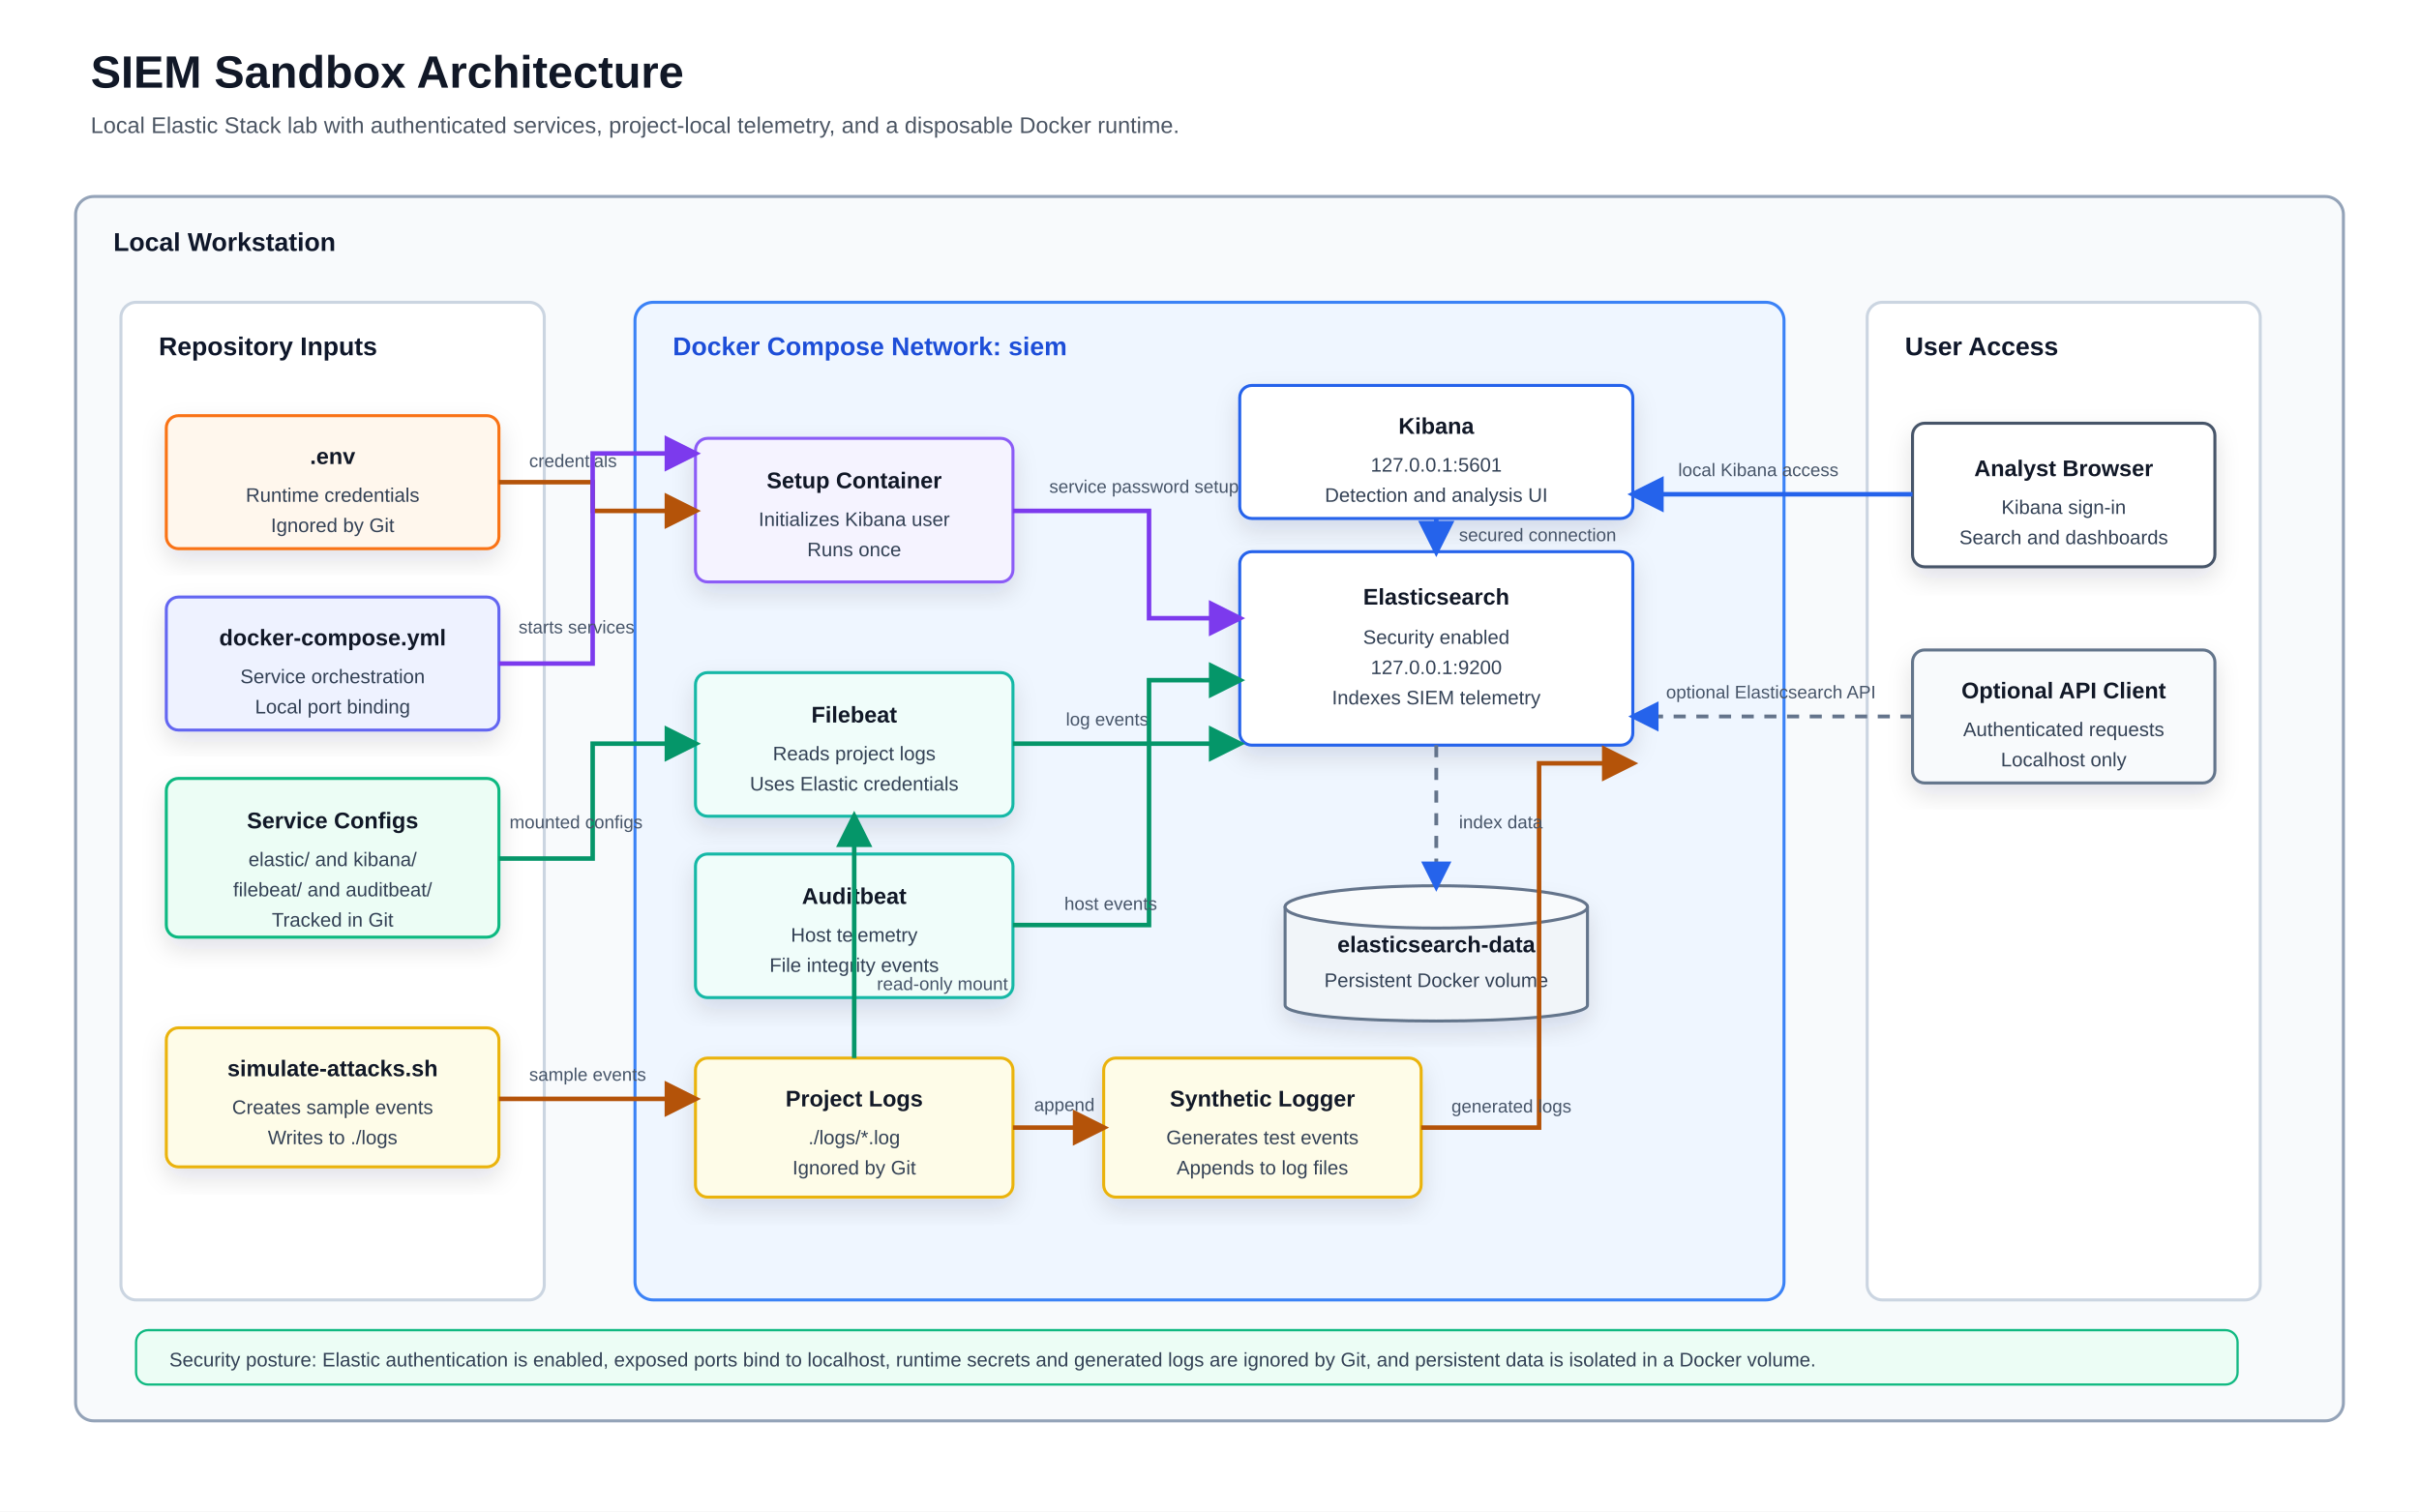
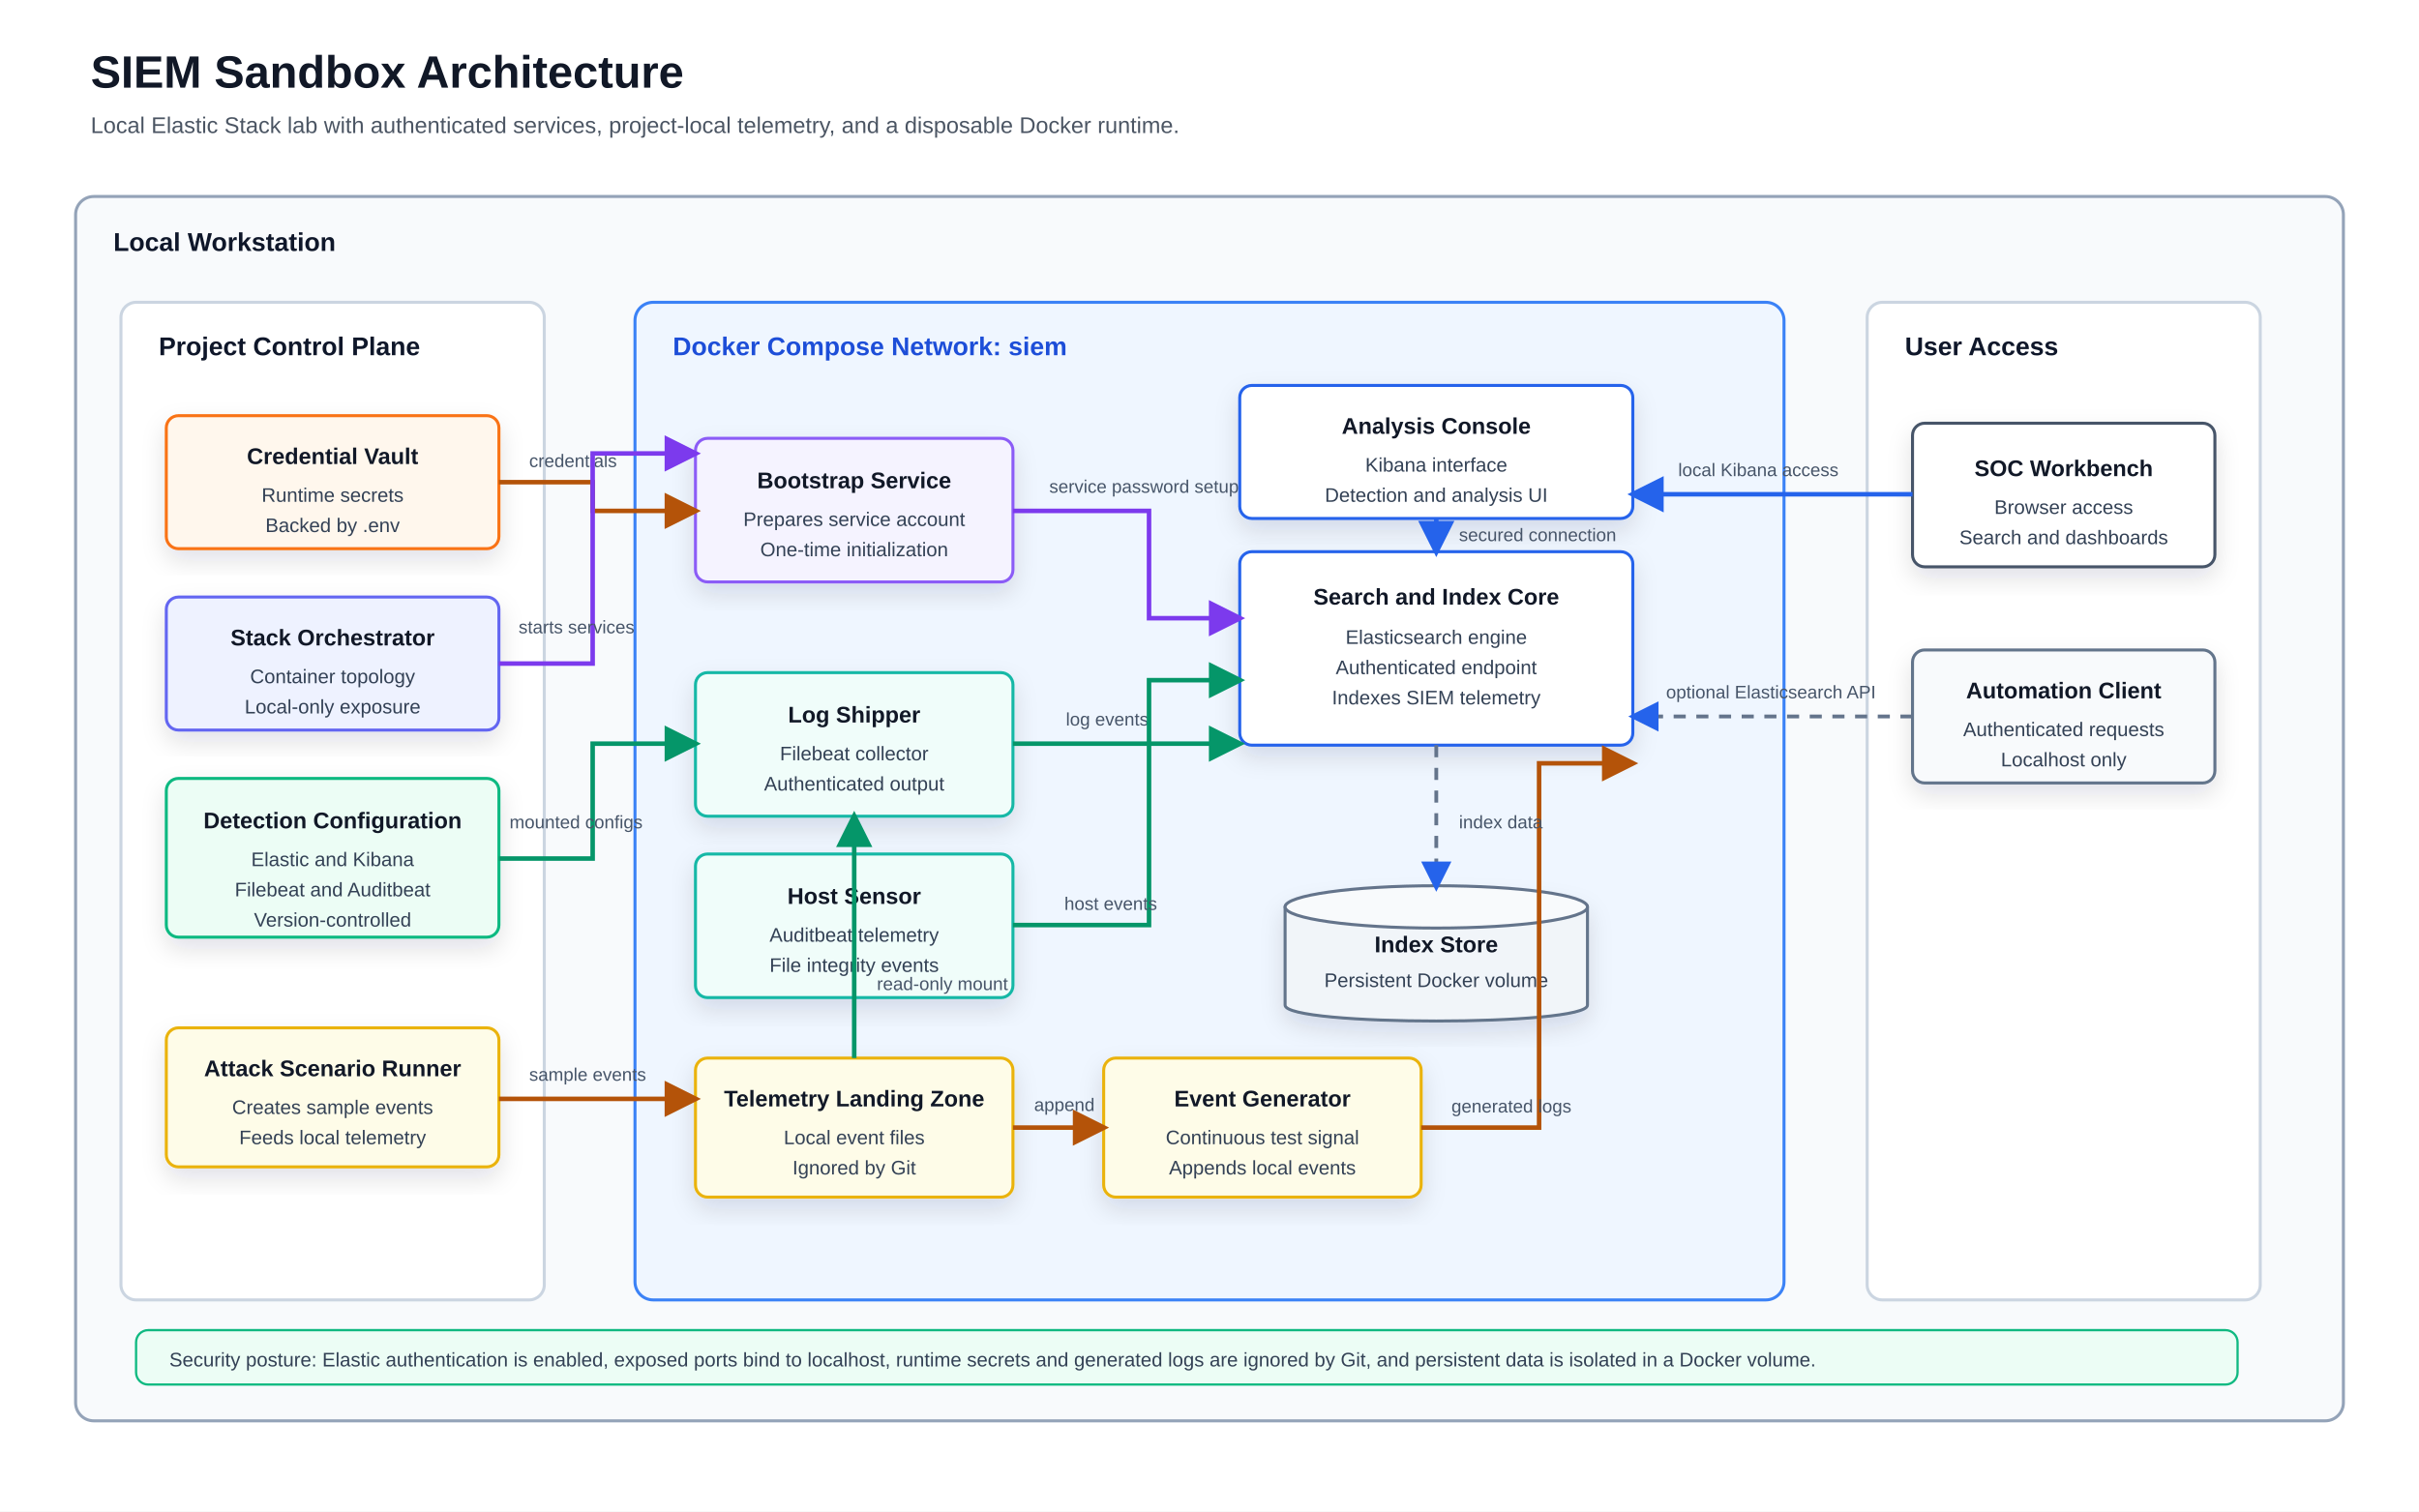
<svg xmlns="http://www.w3.org/2000/svg" width="1600" height="1000" viewBox="0 0 1600 1000" role="img" aria-labelledby="title desc">
  <defs>
    <marker id="arrow-blue" viewBox="0 0 10 10" refX="8.5" refY="5" markerWidth="8" markerHeight="8" orient="auto">
      <path d="M 0 0 L 10 5 L 0 10 z" fill="#2563eb" />
    </marker>
    <marker id="arrow-green" viewBox="0 0 10 10" refX="8.5" refY="5" markerWidth="8" markerHeight="8" orient="auto">
      <path d="M 0 0 L 10 5 L 0 10 z" fill="#059669" />
    </marker>
    <marker id="arrow-amber" viewBox="0 0 10 10" refX="8.5" refY="5" markerWidth="8" markerHeight="8" orient="auto">
      <path d="M 0 0 L 10 5 L 0 10 z" fill="#b45309" />
    </marker>
    <marker id="arrow-violet" viewBox="0 0 10 10" refX="8.5" refY="5" markerWidth="8" markerHeight="8" orient="auto">
      <path d="M 0 0 L 10 5 L 0 10 z" fill="#7c3aed" />
    </marker>
    <filter id="shadow" x="-20%" y="-20%" width="140%" height="140%">
      <feDropShadow dx="0" dy="7" stdDeviation="8" flood-color="#0f172a" flood-opacity="0.12" />
    </filter>
    <style>
      .page-title { font: 700 30px Arial, sans-serif; fill: #111827; }
      .subtitle { font: 400 15px Arial, sans-serif; fill: #4b5563; }
      .section-title { font: 700 17px Arial, sans-serif; fill: #0f172a; }
      .docker-title { font: 700 17px Arial, sans-serif; fill: #1d4ed8; }
      .card-title { font: 700 15px Arial, sans-serif; fill: #111827; }
      .card-text { font: 400 13px Arial, sans-serif; fill: #334155; }
      .label { font: 400 12px Arial, sans-serif; fill: #475569; }
      .flow-blue { fill: none; stroke: #2563eb; stroke-width: 3; marker-end: url(#arrow-blue); }
      .flow-green { fill: none; stroke: #059669; stroke-width: 3; marker-end: url(#arrow-green); }
      .flow-amber { fill: none; stroke: #b45309; stroke-width: 3; marker-end: url(#arrow-amber); }
      .flow-violet { fill: none; stroke: #7c3aed; stroke-width: 3; marker-end: url(#arrow-violet); }
      .flow-muted { fill: none; stroke: #64748b; stroke-width: 2.5; stroke-dasharray: 8 7; marker-end: url(#arrow-blue); }
    </style>
  </defs>
  <rect width="1600" height="1000" fill="#ffffff" />
  <text x="60" y="58" class="page-title">SIEM Sandbox Architecture</text>
  <text x="60" y="88" class="subtitle">Local Elastic Stack lab with authenticated services, project-local telemetry, and a disposable Docker runtime.</text>
  <rect x="50" y="130" width="1500" height="810" rx="12" fill="#f8fafc" stroke="#94a3b8" stroke-width="2" />
  <text x="75" y="166" class="section-title">Local Workstation</text>
  <rect x="80" y="200" width="280" height="660" rx="10" fill="#ffffff" stroke="#cbd5e1" stroke-width="2" />
-   <text x="105" y="235" class="section-title">Repository Inputs</text>
+   <text x="105" y="235" class="section-title">Project Control Plane</text>
  <rect x="420" y="200" width="760" height="660" rx="12" fill="#eff6ff" stroke="#3b82f6" stroke-width="2" />
  <text x="445" y="235" class="docker-title">Docker Compose Network: siem</text>
  <rect x="1235" y="200" width="260" height="660" rx="10" fill="#ffffff" stroke="#cbd5e1" stroke-width="2" />
  <text x="1260" y="235" class="section-title">User Access</text>
  <g id="env">
    <rect x="110" y="275" width="220" height="88" rx="8" fill="#fff7ed" stroke="#f97316" stroke-width="2" filter="url(#shadow)" />
-     <text x="220" y="307" text-anchor="middle" class="card-title">.env</text>
-     <text x="220" y="332" text-anchor="middle" class="card-text">Runtime credentials</text>
-     <text x="220" y="352" text-anchor="middle" class="card-text">Ignored by Git</text>
+     <text x="220" y="307" text-anchor="middle" class="card-title">Credential Vault</text>
+     <text x="220" y="332" text-anchor="middle" class="card-text">Runtime secrets</text>
+     <text x="220" y="352" text-anchor="middle" class="card-text">Backed by .env</text>
  </g>
  <g id="compose">
    <rect x="110" y="395" width="220" height="88" rx="8" fill="#eef2ff" stroke="#6366f1" stroke-width="2" filter="url(#shadow)" />
-     <text x="220" y="427" text-anchor="middle" class="card-title">docker-compose.yml</text>
-     <text x="220" y="452" text-anchor="middle" class="card-text">Service orchestration</text>
-     <text x="220" y="472" text-anchor="middle" class="card-text">Local port binding</text>
+     <text x="220" y="427" text-anchor="middle" class="card-title">Stack Orchestrator</text>
+     <text x="220" y="452" text-anchor="middle" class="card-text">Container topology</text>
+     <text x="220" y="472" text-anchor="middle" class="card-text">Local-only exposure</text>
  </g>
  <g id="configs">
    <rect x="110" y="515" width="220" height="105" rx="8" fill="#ecfdf5" stroke="#10b981" stroke-width="2" filter="url(#shadow)" />
-     <text x="220" y="548" text-anchor="middle" class="card-title">Service Configs</text>
-     <text x="220" y="573" text-anchor="middle" class="card-text">elastic/ and kibana/</text>
-     <text x="220" y="593" text-anchor="middle" class="card-text">filebeat/ and auditbeat/</text>
-     <text x="220" y="613" text-anchor="middle" class="card-text">Tracked in Git</text>
+     <text x="220" y="548" text-anchor="middle" class="card-title">Detection Configuration</text>
+     <text x="220" y="573" text-anchor="middle" class="card-text">Elastic and Kibana</text>
+     <text x="220" y="593" text-anchor="middle" class="card-text">Filebeat and Auditbeat</text>
+     <text x="220" y="613" text-anchor="middle" class="card-text">Version-controlled</text>
  </g>
  <g id="script">
    <rect x="110" y="680" width="220" height="92" rx="8" fill="#fefce8" stroke="#eab308" stroke-width="2" filter="url(#shadow)" />
-     <text x="220" y="712" text-anchor="middle" class="card-title">simulate-attacks.sh</text>
+     <text x="220" y="712" text-anchor="middle" class="card-title">Attack Scenario Runner</text>
    <text x="220" y="737" text-anchor="middle" class="card-text">Creates sample events</text>
-     <text x="220" y="757" text-anchor="middle" class="card-text">Writes to ./logs</text>
+     <text x="220" y="757" text-anchor="middle" class="card-text">Feeds local telemetry</text>
  </g>
  <g id="logs">
    <rect x="460" y="700" width="210" height="92" rx="8" fill="#fefce8" stroke="#eab308" stroke-width="2" filter="url(#shadow)" />
-     <text x="565" y="732" text-anchor="middle" class="card-title">Project Logs</text>
-     <text x="565" y="757" text-anchor="middle" class="card-text">./logs/*.log</text>
+     <text x="565" y="732" text-anchor="middle" class="card-title">Telemetry Landing Zone</text>
+     <text x="565" y="757" text-anchor="middle" class="card-text">Local event files</text>
    <text x="565" y="777" text-anchor="middle" class="card-text">Ignored by Git</text>
  </g>
  <g id="setup">
    <rect x="460" y="290" width="210" height="95" rx="8" fill="#f5f3ff" stroke="#8b5cf6" stroke-width="2" filter="url(#shadow)" />
-     <text x="565" y="323" text-anchor="middle" class="card-title">Setup Container</text>
-     <text x="565" y="348" text-anchor="middle" class="card-text">Initializes Kibana user</text>
-     <text x="565" y="368" text-anchor="middle" class="card-text">Runs once</text>
+     <text x="565" y="323" text-anchor="middle" class="card-title">Bootstrap Service</text>
+     <text x="565" y="348" text-anchor="middle" class="card-text">Prepares service account</text>
+     <text x="565" y="368" text-anchor="middle" class="card-text">One-time initialization</text>
  </g>
  <g id="filebeat">
    <rect x="460" y="445" width="210" height="95" rx="8" fill="#f0fdfa" stroke="#14b8a6" stroke-width="2" filter="url(#shadow)" />
-     <text x="565" y="478" text-anchor="middle" class="card-title">Filebeat</text>
-     <text x="565" y="503" text-anchor="middle" class="card-text">Reads project logs</text>
-     <text x="565" y="523" text-anchor="middle" class="card-text">Uses Elastic credentials</text>
+     <text x="565" y="478" text-anchor="middle" class="card-title">Log Shipper</text>
+     <text x="565" y="503" text-anchor="middle" class="card-text">Filebeat collector</text>
+     <text x="565" y="523" text-anchor="middle" class="card-text">Authenticated output</text>
  </g>
  <g id="auditbeat">
    <rect x="460" y="565" width="210" height="95" rx="8" fill="#f0fdfa" stroke="#14b8a6" stroke-width="2" filter="url(#shadow)" />
-     <text x="565" y="598" text-anchor="middle" class="card-title">Auditbeat</text>
-     <text x="565" y="623" text-anchor="middle" class="card-text">Host telemetry</text>
+     <text x="565" y="598" text-anchor="middle" class="card-title">Host Sensor</text>
+     <text x="565" y="623" text-anchor="middle" class="card-text">Auditbeat telemetry</text>
    <text x="565" y="643" text-anchor="middle" class="card-text">File integrity events</text>
  </g>
  <g id="fakeLogger">
    <rect x="730" y="700" width="210" height="92" rx="8" fill="#fefce8" stroke="#eab308" stroke-width="2" filter="url(#shadow)" />
-     <text x="835" y="732" text-anchor="middle" class="card-title">Synthetic Logger</text>
-     <text x="835" y="757" text-anchor="middle" class="card-text">Generates test events</text>
-     <text x="835" y="777" text-anchor="middle" class="card-text">Appends to log files</text>
+     <text x="835" y="732" text-anchor="middle" class="card-title">Event Generator</text>
+     <text x="835" y="757" text-anchor="middle" class="card-text">Continuous test signal</text>
+     <text x="835" y="777" text-anchor="middle" class="card-text">Appends local events</text>
  </g>
  <g id="elasticsearch">
    <rect x="820" y="365" width="260" height="128" rx="8" fill="#ffffff" stroke="#2563eb" stroke-width="2" filter="url(#shadow)" />
-     <text x="950" y="400" text-anchor="middle" class="card-title">Elasticsearch</text>
-     <text x="950" y="426" text-anchor="middle" class="card-text">Security enabled</text>
-     <text x="950" y="446" text-anchor="middle" class="card-text">127.0.0.1:9200</text>
+     <text x="950" y="400" text-anchor="middle" class="card-title">Search and Index Core</text>
+     <text x="950" y="426" text-anchor="middle" class="card-text">Elasticsearch engine</text>
+     <text x="950" y="446" text-anchor="middle" class="card-text">Authenticated endpoint</text>
    <text x="950" y="466" text-anchor="middle" class="card-text">Indexes SIEM telemetry</text>
  </g>
  <g id="kibana">
    <rect x="820" y="255" width="260" height="88" rx="8" fill="#ffffff" stroke="#2563eb" stroke-width="2" filter="url(#shadow)" />
-     <text x="950" y="287" text-anchor="middle" class="card-title">Kibana</text>
-     <text x="950" y="312" text-anchor="middle" class="card-text">127.0.0.1:5601</text>
+     <text x="950" y="287" text-anchor="middle" class="card-title">Analysis Console</text>
+     <text x="950" y="312" text-anchor="middle" class="card-text">Kibana interface</text>
    <text x="950" y="332" text-anchor="middle" class="card-text">Detection and analysis UI</text>
  </g>
  <g id="volume">
    <path d="M 850 600 C 850 586 1050 586 1050 600 L 1050 665 C 1050 679 850 679 850 665 Z" fill="#f1f5f9" stroke="#64748b" stroke-width="2" filter="url(#shadow)" />
    <ellipse cx="950" cy="600" rx="100" ry="14" fill="#f8fafc" stroke="#64748b" stroke-width="2" />
-     <text x="950" y="630" text-anchor="middle" class="card-title">elasticsearch-data</text>
+     <text x="950" y="630" text-anchor="middle" class="card-title">Index Store</text>
    <text x="950" y="653" text-anchor="middle" class="card-text">Persistent Docker volume</text>
  </g>
  <g id="operator">
    <rect x="1265" y="280" width="200" height="95" rx="8" fill="#ffffff" stroke="#475569" stroke-width="2" filter="url(#shadow)" />
-     <text x="1365" y="315" text-anchor="middle" class="card-title">Analyst Browser</text>
-     <text x="1365" y="340" text-anchor="middle" class="card-text">Kibana sign-in</text>
+     <text x="1365" y="315" text-anchor="middle" class="card-title">SOC Workbench</text>
+     <text x="1365" y="340" text-anchor="middle" class="card-text">Browser access</text>
    <text x="1365" y="360" text-anchor="middle" class="card-text">Search and dashboards</text>
  </g>
  <g id="api">
    <rect x="1265" y="430" width="200" height="88" rx="8" fill="#f8fafc" stroke="#64748b" stroke-width="2" filter="url(#shadow)" />
-     <text x="1365" y="462" text-anchor="middle" class="card-title">Optional API Client</text>
+     <text x="1365" y="462" text-anchor="middle" class="card-title">Automation Client</text>
    <text x="1365" y="487" text-anchor="middle" class="card-text">Authenticated requests</text>
    <text x="1365" y="507" text-anchor="middle" class="card-text">Localhost only</text>
  </g>
  <path d="M 330 319 H 392 V 338 H 460" class="flow-amber" />
  <text x="350" y="309" class="label">credentials</text>
  <path d="M 330 439 H 392 V 300 H 460" class="flow-violet" />
  <text x="343" y="419" class="label">starts services</text>
  <path d="M 330 568 H 392 V 492 H 460" class="flow-green" />
  <text x="337" y="548" class="label">mounted configs</text>
  <path d="M 330 727 H 460" class="flow-amber" />
  <text x="350" y="715" class="label">sample events</text>
  <path d="M 940 746 H 1018 V 505 H 1080" class="flow-amber" />
  <text x="960" y="736" class="label">generated logs</text>
  <path d="M 670 746 H 730" class="flow-amber" />
  <text x="684" y="735" class="label">append</text>
  <path d="M 565 700 V 540" class="flow-green" />
  <text x="580" y="655" class="label">read-only mount</text>
  <path d="M 670 492 H 820" class="flow-green" />
  <text x="705" y="480" class="label">log events</text>
  <path d="M 670 612 H 760 V 450 H 820" class="flow-green" />
  <text x="704" y="602" class="label">host events</text>
  <path d="M 670 338 H 760 V 409 H 820" class="flow-violet" />
  <text x="694" y="326" class="label">service password setup</text>
  <path d="M 950 343 V 365" class="flow-blue" />
  <text x="965" y="358" class="label">secured connection</text>
  <path d="M 950 493 V 587" class="flow-muted" />
  <text x="965" y="548" class="label">index data</text>
  <path d="M 1265 327 H 1080" class="flow-blue" />
  <text x="1110" y="315" class="label">local Kibana access</text>
  <path d="M 1265 474 H 1080" class="flow-muted" />
  <text x="1102" y="462" class="label">optional Elasticsearch API</text>
  <rect x="90" y="880" width="1390" height="36" rx="8" fill="#ecfdf5" stroke="#10b981" stroke-width="1.5" />
  <text x="112" y="904" class="card-text">Security posture: Elastic authentication is enabled, exposed ports bind to localhost, runtime secrets and generated logs are ignored by Git, and persistent data is isolated in a Docker volume.</text>
</svg>
